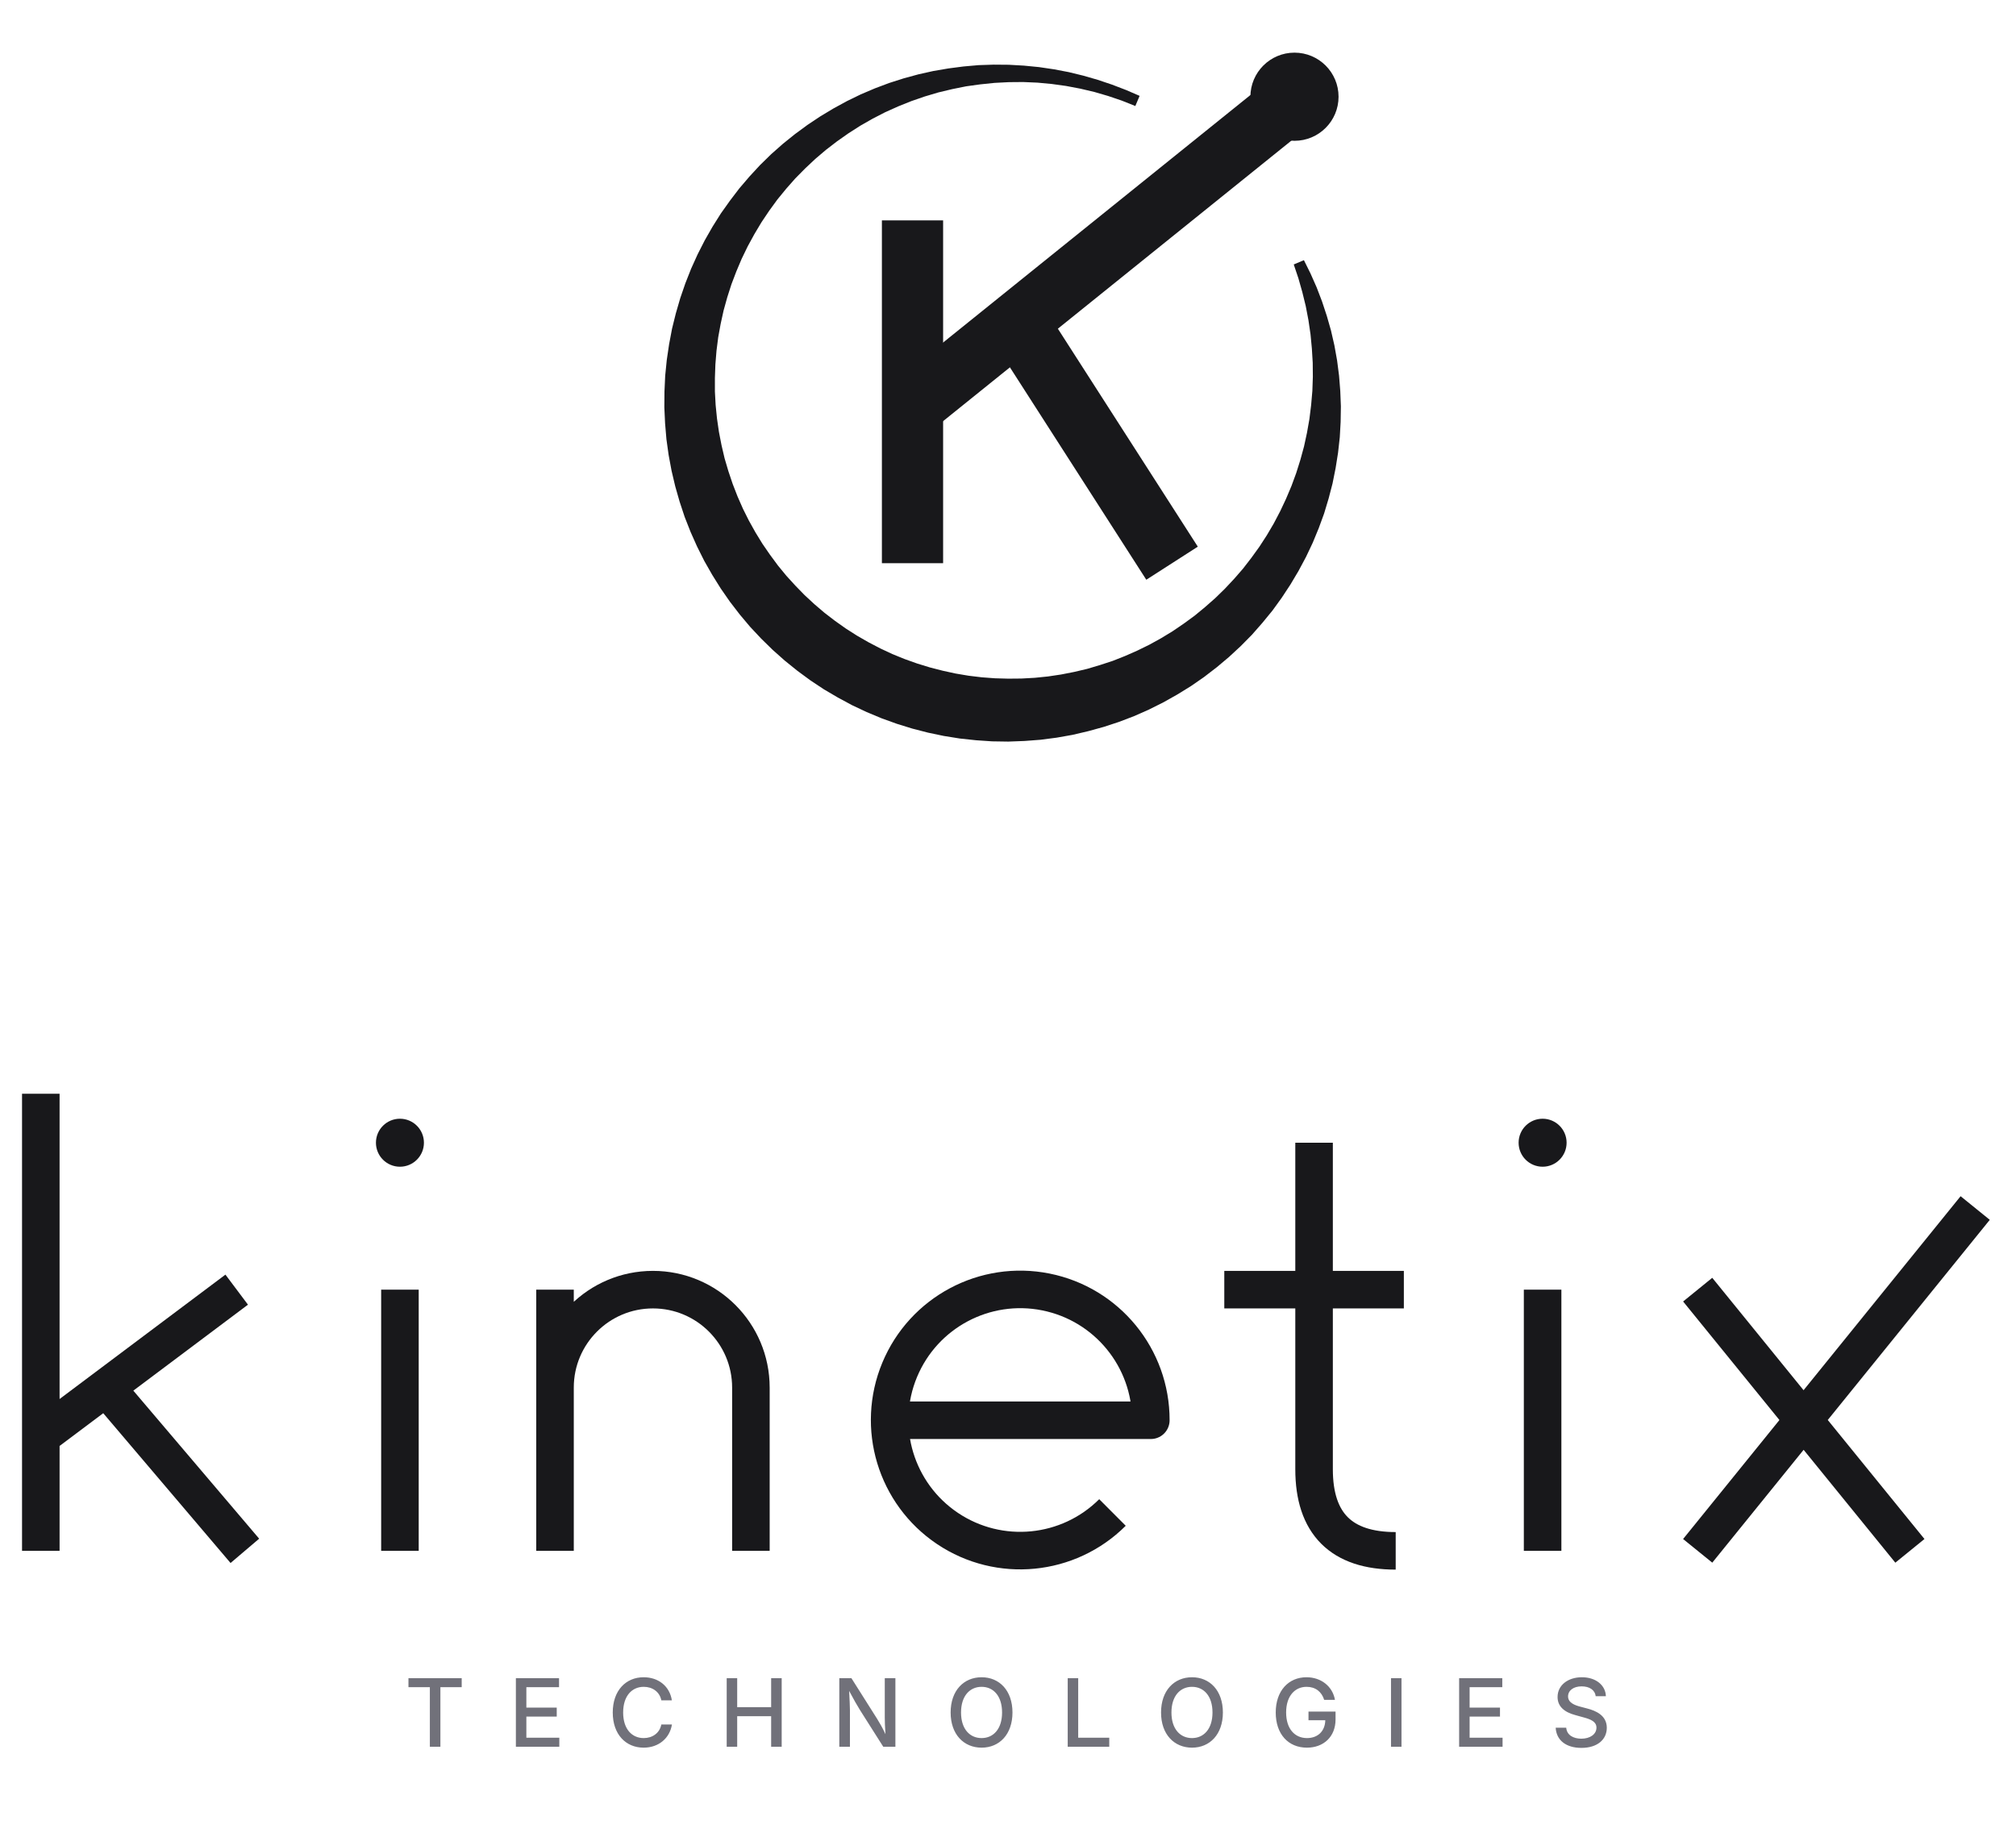
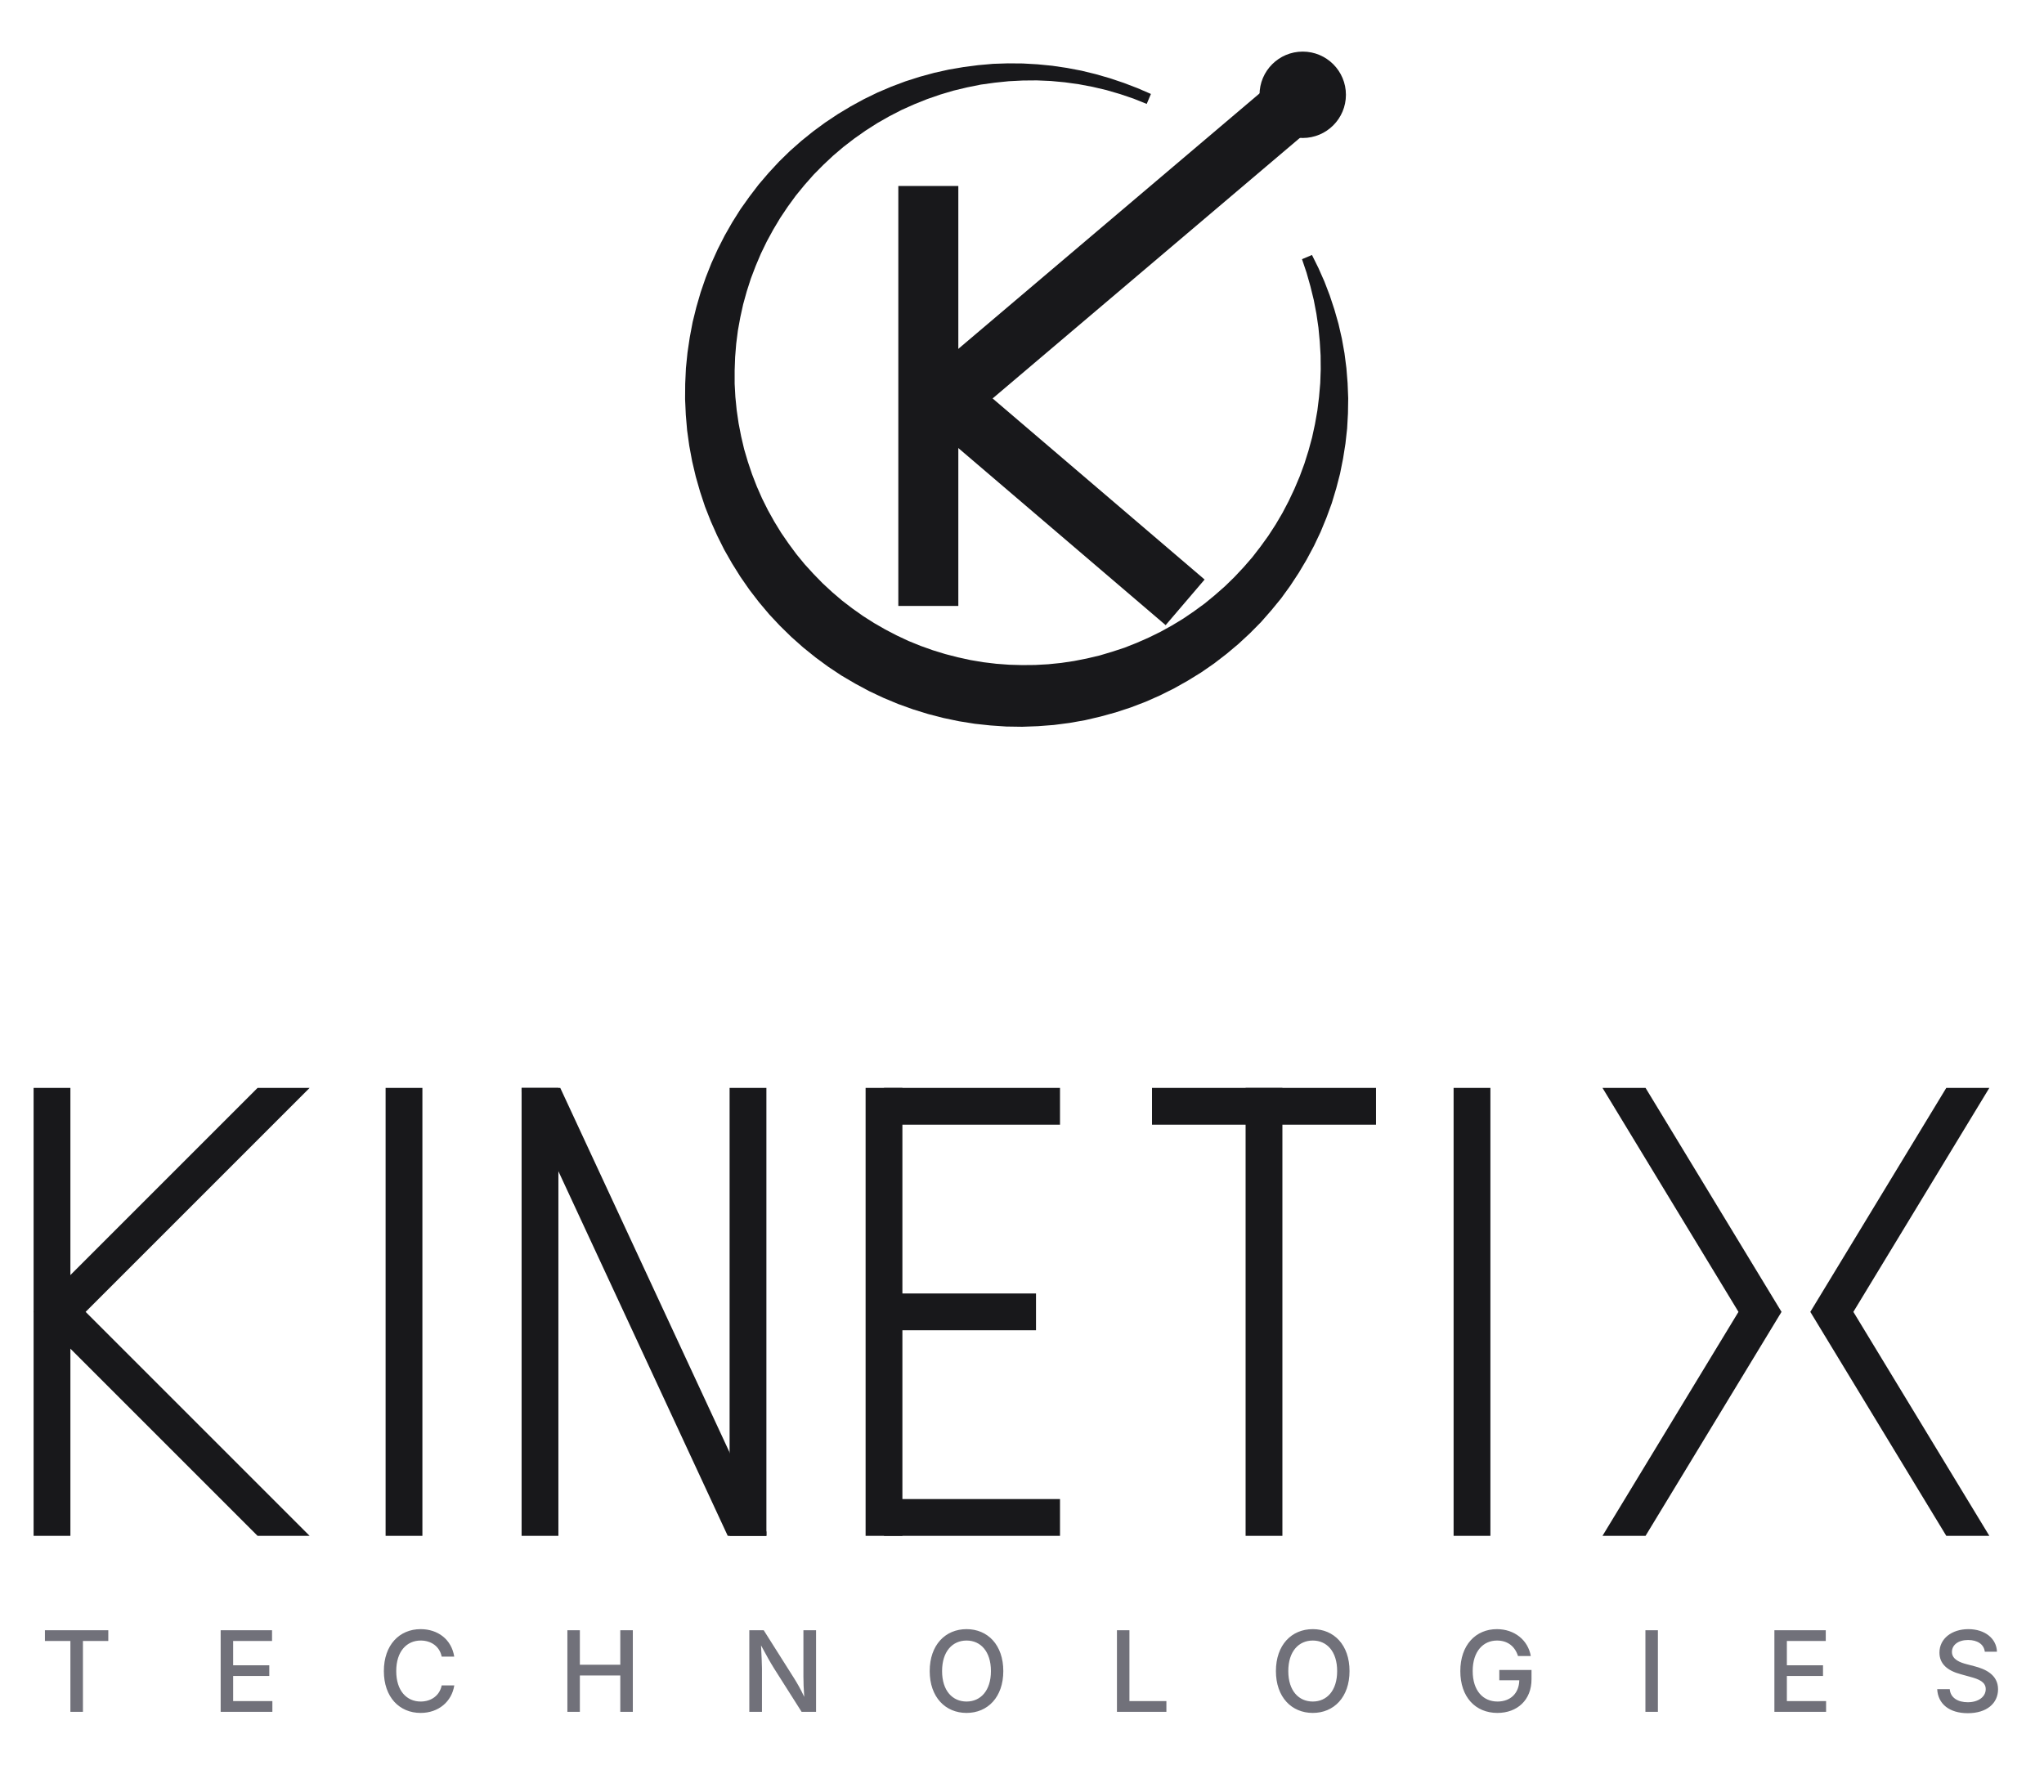
- <svg xmlns="http://www.w3.org/2000/svg" viewBox="0 0 247.0 224.0">
-   <g transform="translate(75.5 0) scale(1.5)">
+ <svg xmlns="http://www.w3.org/2000/svg" viewBox="0 0 255.5 224.0">
+   <g transform="translate(79.74073 0) scale(1.5)">
    <path d="M55.34 21.60L55.72 22.73L56.04 23.86L56.32 25.00L56.54 26.15L56.71 27.31L56.82 28.47L56.89 29.63L56.90 30.78L56.86 31.93L56.76 33.08L56.62 34.22L56.42 35.35L56.18 36.46L55.88 37.56L55.54 38.64L55.15 39.70L54.71 40.74L54.23 41.76L53.71 42.75L53.14 43.72L52.53 44.66L51.88 45.56L51.20 46.44L50.47 47.28L49.71 48.09L48.92 48.86L48.09 49.59L47.24 50.29L46.35 50.94L45.44 51.56L44.50 52.13L43.54 52.66L42.56 53.14L41.56 53.58L40.55 53.98L39.51 54.32L38.47 54.63L37.41 54.88L36.34 55.09L35.27 55.25L34.19 55.36L33.10 55.42L32.02 55.43L30.94 55.40L29.86 55.32L28.78 55.19L27.71 55.01L26.66 54.78L25.61 54.51L24.57 54.19L23.56 53.83L22.55 53.42L21.57 52.96L20.61 52.46L19.67 51.92L18.76 51.34L17.87 50.71L17.01 50.05L16.19 49.35L15.39 48.61L14.63 47.83L13.90 47.03L13.21 46.19L12.56 45.31L11.94 44.41L11.37 43.48L10.84 42.53L10.35 41.55L9.91 40.55L9.51 39.52L9.16 38.48L8.85 37.43L8.60 36.36L8.39 35.28L8.23 34.18L8.12 33.08L8.06 31.98L8.06 30.87L8.10 29.76L8.19 28.65L8.33 27.55L8.53 26.45L8.77 25.36L9.07 24.28L9.41 23.22L9.81 22.17L10.25 21.13L10.74 20.12L11.28 19.13L11.86 18.16L12.49 17.22L13.16 16.30L13.88 15.42L14.63 14.57L15.43 13.76L16.26 12.98L17.13 12.24L18.04 11.54L18.98 10.88L19.95 10.26L20.95 9.69L21.98 9.16L23.03 8.69L24.10 8.26L25.20 7.88L26.31 7.55L27.44 7.28L28.58 7.05L29.74 6.89L30.90 6.77L32.07 6.71L33.24 6.70L34.41 6.75L35.58 6.86L36.74 7.02L37.90 7.24L39.05 7.51L40.18 7.84L41.30 8.22L42.40 8.66L42.75 7.83L41.64 7.35L40.49 6.91L39.33 6.52L38.15 6.18L36.96 5.89L35.75 5.66L34.53 5.48L33.30 5.36L32.07 5.29L30.83 5.28L29.60 5.32L28.36 5.43L27.13 5.59L25.90 5.80L24.69 6.07L23.48 6.40L22.29 6.78L21.12 7.22L19.97 7.71L18.84 8.26L17.74 8.86L16.66 9.51L15.61 10.21L14.59 10.96L13.61 11.75L12.66 12.59L11.75 13.48L10.89 14.41L10.06 15.38L9.29 16.39L8.55 17.43L7.87 18.51L7.23 19.63L6.65 20.77L6.12 21.94L5.65 23.13L5.23 24.35L4.87 25.59L4.56 26.84L4.32 28.11L4.13 29.39L4.00 30.68L3.94 31.98L3.93 33.27L3.99 34.57L4.10 35.87L4.28 37.16L4.52 38.45L4.82 39.72L5.18 40.98L5.59 42.22L6.07 43.44L6.60 44.63L7.19 45.81L7.84 46.95L8.54 48.07L9.29 49.15L10.09 50.19L10.94 51.20L11.84 52.16L12.78 53.08L13.77 53.96L14.80 54.79L15.86 55.57L16.96 56.30L18.10 56.97L19.27 57.60L20.46 58.16L21.68 58.67L22.93 59.12L24.19 59.51L25.47 59.84L26.76 60.11L28.07 60.32L29.38 60.46L30.70 60.55L32.02 60.57L33.35 60.52L34.66 60.42L35.97 60.25L37.27 60.02L38.55 59.72L39.82 59.37L41.07 58.96L42.30 58.49L43.50 57.96L44.68 57.37L45.82 56.73L46.94 56.04L48.01 55.30L49.05 54.50L50.05 53.66L51.00 52.78L51.92 51.85L52.78 50.87L53.60 49.87L54.36 48.82L55.07 47.74L55.73 46.63L56.34 45.49L56.89 44.33L57.38 43.14L57.82 41.94L58.19 40.71L58.51 39.48L58.76 38.23L58.96 36.97L59.10 35.71L59.17 34.45L59.19 33.19L59.14 31.93L59.04 30.68L58.88 29.44L58.66 28.21L58.38 26.99L58.04 25.80L57.65 24.62L57.21 23.47L56.71 22.34L56.17 21.25Z" fill="#18181B" />
-     <g fill="none" stroke="#18181B" stroke-width="5" stroke-linecap="butt" stroke-linejoin="miter">
-       <path d="M24.2 18V46" />
-       <path d="M24.2 33.2L54 9.2" />
-       <path d="M33.2 27L45.4 46" />
+     <g fill="none" stroke="#18181B" stroke-width="5" stroke-linecap="butt">
+       <path d="M24.2 15.5V50.5" />
+       <path d="M45.6 50.2L25.7 33.2L54 9.2" stroke-linejoin="miter" stroke-miterlimit="6" />
    </g>
    <circle cx="55.4" cy="7.9" r="3.6" fill="#18181B" />
  </g>
-   <g transform="translate(5.0 130.0)">
-     <g fill="none" stroke="#18181B" stroke-width="4.6" stroke-linecap="butt" stroke-linejoin="round">
+   <g transform="translate(6.5 130.0)">
+     <defs>
+       <clipPath id="kx-n">
+         <rect x="-2.3" y="0" width="30.6" height="80" />
+       </clipPath>
+       <clipPath id="kx-cap">
+         <rect x="-40" y="6" width="700" height="56" />
+       </clipPath>
+     </defs>
+     <g clip-path="url(#kx-cap)" fill="none" stroke="#18181B" stroke-width="4.6" stroke-linecap="butt" stroke-linejoin="round">
      <g transform="translate(0.00 0)">
-         <path d="M0 4V60M24 28L0 46M8 40L25 60" />
+         <path d="M0 0V68" />
+         <path d="M34.95 0L0.95 34L34.95 68" stroke-linejoin="miter" stroke-miterlimit="6" />
      </g>
      <g transform="translate(44.00 0)">
-         <path d="M0 28V60" />
-         <circle cx="0" cy="10" r="2.94" fill="#18181B" stroke="none" />
+         <path d="M0 0V68" />
      </g>
-       <g transform="translate(63.00 0)">
-         <path d="M0 28V60M0 40A12 12 0 0 1 24 40V60" />
+       <g transform="translate(61.00 0)">
+         <path d="M0 0V68M26 0V68" />
+         <path d="M-2.79 0L28.79 68" clip-path="url(#kx-n)" />
      </g>
-       <g transform="translate(107.00 0)">
-         <path d="M-3 44H29A16 16 0 1 0 24.3 55.3" />
+       <g transform="translate(104.00 0)">
+         <path d="M0 0V68" />
+         <path d="M0 8.3H22M0 34H19M0 59.7H22" />
      </g>
-       <g transform="translate(150.00 0)">
-         <path d="M6 10V50Q6 60 16 60M-5 28H17" />
+       <g transform="translate(151.50 0)">
+         <path d="M0 0V68" />
+         <path d="M-14 8.3H14" />
      </g>
-       <g transform="translate(184.00 0)">
-         <path d="M0 28V60" />
-         <circle cx="0" cy="10" r="2.94" fill="#18181B" stroke="none" />
+       <g transform="translate(177.50 0)">
+         <path d="M0 0V68" />
      </g>
-       <g transform="translate(203.00 0)">
-         <path d="M0 28L26 60M0 60L34 18" />
+       <g transform="translate(196.50 0)">
+         <path d="M-3.64 0L17 34L-3.64 68" stroke-linejoin="miter" stroke-miterlimit="6" />
+         <path d="M46.62 0L25.98 34L46.62 68" stroke-linejoin="miter" stroke-miterlimit="6" />
      </g>
    </g>
  </g>
-   <g transform="translate(49.53718 214.0)">
-     <path fill="#71717A" d="M0.507 -7.295H3.129V0.0H4.42V-7.295H7.03V-8.4H0.507Z M13.668 0.0H18.99V-1.105H14.953V-3.693H18.674V-4.792H14.953V-7.295H18.956V-8.4H13.668Z M29.32 0.113C31.174 0.113 32.528 -1.06 32.787 -2.723H31.49C31.276 -1.652 30.38 -1.06 29.331 -1.06C27.893 -1.06 26.811 -2.154 26.811 -4.194C26.811 -6.224 27.888 -7.34 29.331 -7.34C30.38 -7.34 31.276 -6.754 31.49 -5.683H32.781C32.499 -7.464 31.09 -8.513 29.32 -8.513C27.144 -8.513 25.537 -6.889 25.537 -4.194C25.537 -1.511 27.138 0.113 29.32 0.113Z M39.498 0.0H40.783V-3.743H44.944V0.0H46.235V-8.4H44.944V-4.848H40.783V-8.4H39.498Z M53.295 0.0H54.597V-4.482C54.597 -4.916 54.552 -5.784 54.501 -6.838C55.11 -5.711 55.432 -5.13 55.843 -4.471L58.679 0.0H60.167V-8.4H58.865V-3.619C58.865 -3.134 58.888 -2.351 58.95 -1.539C58.577 -2.345 58.2 -2.982 57.94 -3.399L54.778 -8.4H53.295Z M70.729 0.113C72.905 0.113 74.511 -1.511 74.511 -4.194C74.511 -6.889 72.905 -8.513 70.729 -8.513C68.547 -8.513 66.934 -6.889 66.934 -4.194C66.934 -1.511 68.547 0.113 70.729 0.113ZM70.729 -1.06C69.285 -1.06 68.209 -2.165 68.209 -4.194C68.209 -6.23 69.285 -7.34 70.729 -7.34C72.161 -7.34 73.237 -6.235 73.237 -4.194C73.237 -2.165 72.161 -1.06 70.729 -1.06Z M81.279 0.0H86.369V-1.105H82.564V-8.4H81.279Z M96.508 0.113C98.684 0.113 100.291 -1.511 100.291 -4.194C100.291 -6.889 98.684 -8.513 96.508 -8.513C94.326 -8.513 92.714 -6.889 92.714 -4.194C92.714 -1.511 94.326 0.113 96.508 0.113ZM96.508 -1.06C95.065 -1.06 93.988 -2.165 93.988 -4.194C93.988 -6.23 95.065 -7.34 96.508 -7.34C97.94 -7.34 99.017 -6.235 99.017 -4.194C99.017 -2.165 97.94 -1.06 96.508 -1.06Z M110.587 0.113C112.622 0.113 114.094 -1.218 114.094 -3.343V-4.307H110.779V-3.247H112.837C112.808 -1.906 111.923 -1.06 110.593 -1.06C109.11 -1.06 108.039 -2.176 108.039 -4.2C108.039 -6.23 109.127 -7.34 110.542 -7.34C111.647 -7.34 112.397 -6.726 112.701 -5.745H114.02C113.739 -7.38 112.34 -8.513 110.531 -8.513C108.355 -8.513 106.765 -6.878 106.765 -4.194C106.765 -1.539 108.304 0.113 110.587 0.113Z M122.174 -8.4H120.889V0.0H122.174Z M129.235 0.0H134.557V-1.105H130.52V-3.693H134.241V-4.792H130.52V-7.295H134.523V-8.4H129.235Z M144.216 0.141C146.189 0.141 147.328 -0.896 147.328 -2.323C147.328 -3.839 145.981 -4.414 144.91 -4.69L144.092 -4.905C143.449 -5.074 142.581 -5.373 142.581 -6.168C142.581 -6.878 143.224 -7.397 144.244 -7.397C145.197 -7.397 145.879 -6.957 145.964 -6.19H147.215C147.176 -7.526 145.998 -8.513 144.272 -8.513C142.581 -8.513 141.296 -7.549 141.296 -6.094C141.296 -4.944 142.108 -4.239 143.483 -3.873L144.464 -3.602C145.366 -3.36 146.06 -3.072 146.06 -2.34C146.06 -1.528 145.276 -0.987 144.21 -0.987C143.241 -0.987 142.429 -1.415 142.356 -2.334H141.065C141.144 -0.801 142.328 0.141 144.216 0.141Z" />
+   <g transform="translate(5.0 214.0)">
+     <path fill="#71717A" d="M0.616 -8.858H3.799V0.0H5.367V-8.858H8.537V-10.2H0.616Z M22.583 0.0H29.046V-1.342H24.144V-4.484H28.662V-5.819H24.144V-8.858H29.005V-10.2H22.583Z M47.577 0.137C49.829 0.137 51.472 -1.287 51.787 -3.306H50.212C49.952 -2.006 48.864 -1.287 47.59 -1.287C45.845 -1.287 44.53 -2.615 44.53 -5.093C44.53 -7.558 45.838 -8.913 47.59 -8.913C48.864 -8.913 49.952 -8.201 50.212 -6.9H51.78C51.438 -9.064 49.726 -10.337 47.577 -10.337C44.934 -10.337 42.983 -8.365 42.983 -5.093C42.983 -1.835 44.927 0.137 47.577 0.137Z M65.923 0.0H67.483V-4.546H72.536V0.0H74.103V-10.2H72.536V-5.887H67.483V-10.2H65.923Z M88.664 0.0H90.245V-5.442C90.245 -5.969 90.19 -7.024 90.129 -8.304C90.868 -6.935 91.258 -6.23 91.758 -5.429L95.201 0.0H97.008V-10.2H95.427V-4.395C95.427 -3.806 95.454 -2.855 95.53 -1.869C95.078 -2.848 94.619 -3.621 94.304 -4.128L90.464 -10.2H88.664Z M115.82 0.137C118.462 0.137 120.413 -1.835 120.413 -5.093C120.413 -8.365 118.462 -10.337 115.82 -10.337C113.171 -10.337 111.213 -8.365 111.213 -5.093C111.213 -1.835 113.171 0.137 115.82 0.137ZM115.82 -1.287C114.067 -1.287 112.76 -2.629 112.76 -5.093C112.76 -7.564 114.067 -8.913 115.82 -8.913C117.559 -8.913 118.866 -7.571 118.866 -5.093C118.866 -2.629 117.559 -1.287 115.82 -1.287Z M134.618 0.0H140.799V-1.342H136.179V-10.2H134.618Z M159.097 0.137C161.74 0.137 163.691 -1.835 163.691 -5.093C163.691 -8.365 161.74 -10.337 159.097 -10.337C156.448 -10.337 154.49 -8.365 154.49 -5.093C154.49 -1.835 156.448 0.137 159.097 0.137ZM159.097 -1.287C157.345 -1.287 156.037 -2.629 156.037 -5.093C156.037 -7.564 157.345 -8.913 159.097 -8.913C160.836 -8.913 162.144 -7.571 162.144 -5.093C162.144 -2.629 160.836 -1.287 159.097 -1.287Z M182.181 0.137C184.652 0.137 186.439 -1.479 186.439 -4.059V-5.23H182.413V-3.943H184.912C184.878 -2.314 183.803 -1.287 182.188 -1.287C180.387 -1.287 179.086 -2.642 179.086 -5.1C179.086 -7.564 180.408 -8.913 182.126 -8.913C183.468 -8.913 184.378 -8.167 184.748 -6.976H186.35C186.007 -8.961 184.31 -10.337 182.112 -10.337C179.47 -10.337 177.539 -8.352 177.539 -5.093C177.539 -1.869 179.408 0.137 182.181 0.137Z M202.238 -10.2H200.677V0.0H202.238Z M216.799 0.0H223.261V-1.342H218.359V-4.484H222.877V-5.819H218.359V-8.858H223.22V-10.2H216.799Z M240.977 0.171C243.373 0.171 244.756 -1.088 244.756 -2.82C244.756 -4.662 243.12 -5.36 241.819 -5.696L240.826 -5.956C240.046 -6.161 238.992 -6.524 238.992 -7.489C238.992 -8.352 239.772 -8.981 241.011 -8.981C242.168 -8.981 242.996 -8.448 243.099 -7.517H244.619C244.571 -9.139 243.14 -10.337 241.045 -10.337C238.992 -10.337 237.431 -9.166 237.431 -7.4C237.431 -6.004 238.417 -5.148 240.087 -4.703L241.278 -4.374C242.374 -4.08 243.216 -3.731 243.216 -2.841C243.216 -1.855 242.264 -1.198 240.97 -1.198C239.793 -1.198 238.807 -1.718 238.718 -2.834H237.15C237.246 -0.972 238.684 0.171 240.977 0.171Z" />
  </g>
</svg>
